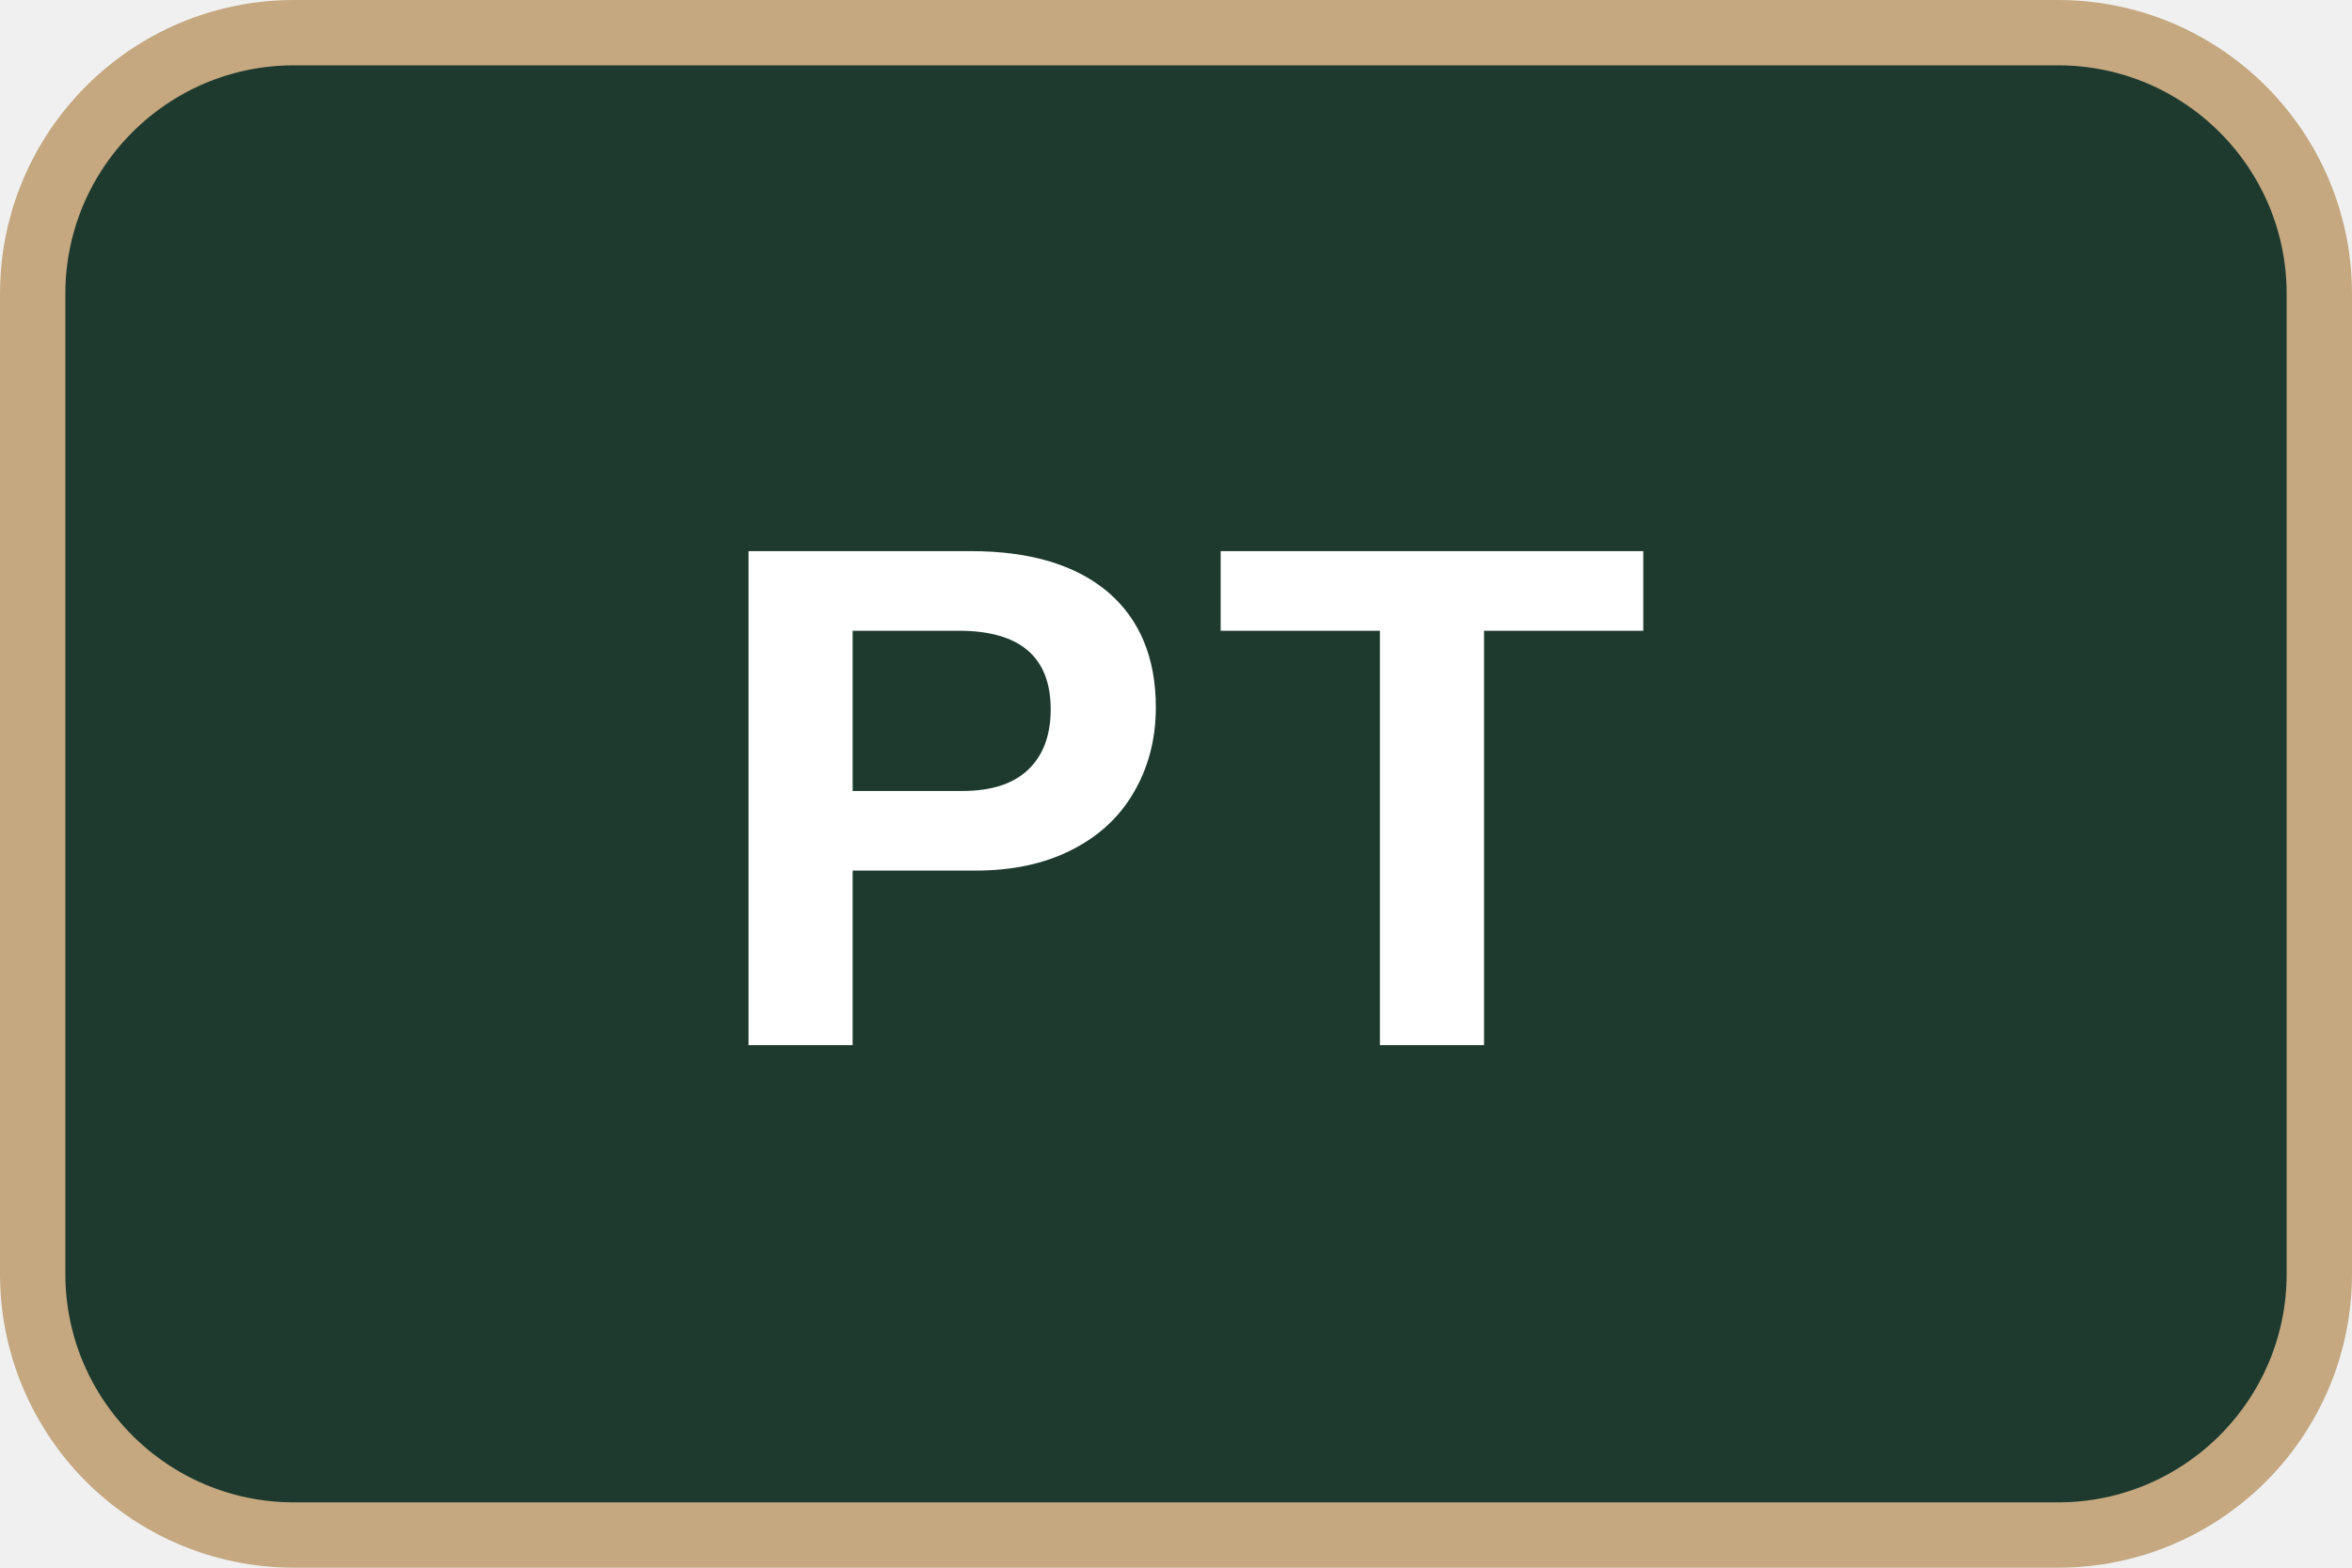
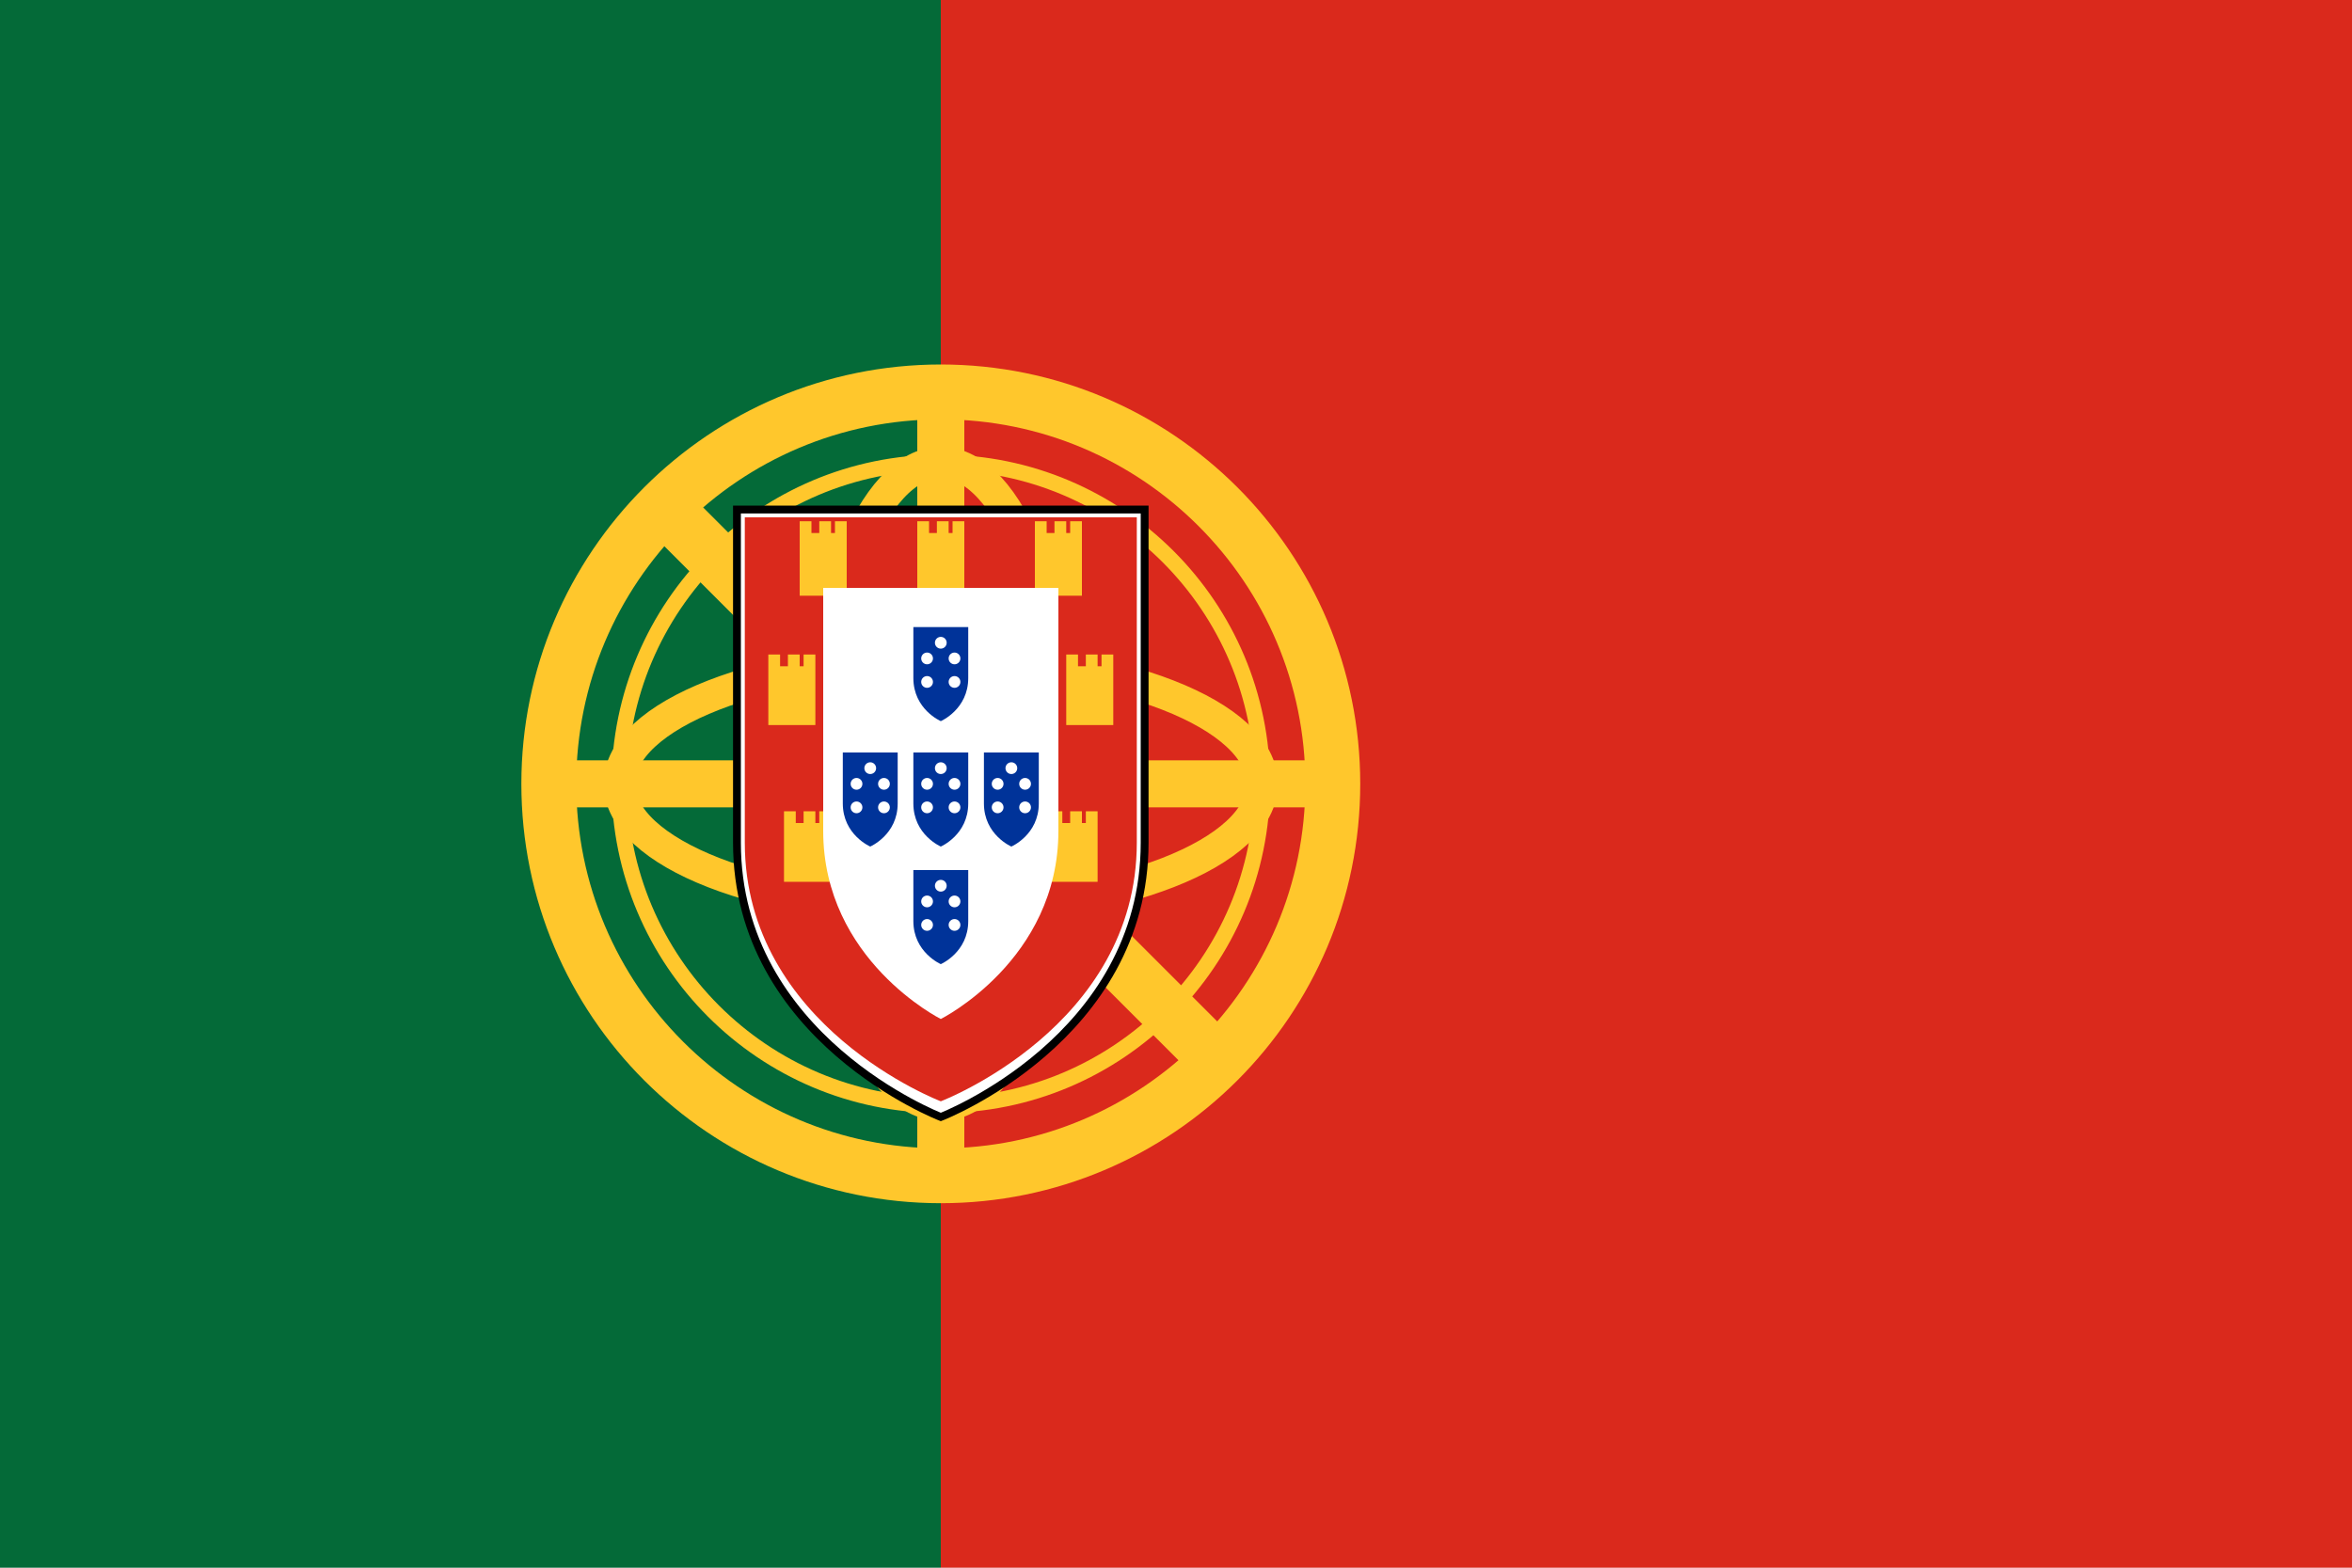
- <svg xmlns="http://www.w3.org/2000/svg" viewBox="0 0 36 24" width="36" height="24" role="img" aria-label="Português (PT)">
-   <rect x="0.5" y="0.5" width="35" height="23" rx="4" fill="#1e3a2f" stroke="#c5a880" stroke-width="1" />
-   <text x="18" y="16" font-family="system-ui, -apple-system, Segoe UI, Arial, sans-serif" font-size="11" font-weight="700" fill="#ffffff" text-anchor="middle" letter-spacing="0.5">PT</text>
+ <svg xmlns="http://www.w3.org/2000/svg" viewBox="0 0 600 400" width="600" height="400">
+   <rect width="240" height="400" fill="#046a38" />
+   <rect x="240" width="360" height="400" fill="#da291c" />
+   <g transform="translate(240, 200)">
+     <circle cx="0" cy="0" r="100" fill="none" stroke="#ffc72c" stroke-width="14" />
+     <circle cx="0" cy="0" r="82" fill="none" stroke="#ffc72c" stroke-width="4" />
+     <ellipse cx="0" cy="0" rx="82" ry="32" fill="none" stroke="#ffc72c" stroke-width="8" />
+     <ellipse cx="0" cy="0" rx="32" ry="82" fill="none" stroke="#ffc72c" stroke-width="8" />
+     <line x1="-100" y1="0" x2="100" y2="0" stroke="#ffc72c" stroke-width="12" />
+     <line x1="0" y1="-100" x2="0" y2="100" stroke="#ffc72c" stroke-width="12" />
+     <path d="M-70,-70 L70,70" stroke="#ffc72c" stroke-width="14" />
+     <path d="M-52,-70 L52,-70 L52,15 C52,65 0,85 0,85 C0,85 -52,65 -52,15 Z" fill="#ffffff" stroke="#000000" stroke-width="2" />
+     <path d="M-50,-68 L50,-68 L50,15 C50,62 0,81 0,81 C0,81 -50,62 -50,15 Z" fill="#da291c" />
+     <g fill="#ffc72c">
+       <path d="M-36,-64 h12 v16 h-12 z M-36,-67 h3 v3 h-3 z M-31,-67 h3 v3 h-3 z M-27,-67 h3 v3 h-3 z" />
+       <path d="M-6,-64 h12 v16 h-12 z M-6,-67 h3 v3 h-3 z M-1,-67 h3 v3 h-3 z M3,-67 h3 v3 h-3 z" />
+       <path d="M24,-64 h12 v16 h-12 z M24,-67 h3 v3 h-3 z M29,-67 h3 v3 h-3 z M33,-67 h3 v3 h-3 z" />
+       <path d="M-44,-30 h12 v15 h-12 z M-44,-33 h3 v3 h-3 z M-39,-33 h3 v3 h-3 z M-35,-33 h3 v3 h-3 z" />
+       <path d="M32,-30 h12 v15 h-12 z M32,-33 h3 v3 h-3 z M37,-33 h3 v3 h-3 z M41,-33 h3 v3 h-3 z" />
+       <path d="M-40,10 h12 v15 h-12 z M-40,7 h3 v3 h-3 z M-35,7 h3 v3 h-3 z M-31,7 h3 v3 h-3 z" />
+       <path d="M28,10 h12 v15 h-12 z M28,7 h3 v3 h-3 z M33,7 h3 v3 h-3 z M37,7 h3 v3 h-3 z" />
+     </g>
+     <path d="M-30,-50 L30,-50 L30,12 C30,45 0,60 0,60 C0,60 -30,45 -30,12 Z" fill="#ffffff" />
+     <defs>
+       <g id="pt-quina">
+         <path d="M-7,-10 L7,-10 L7,3 C7,11 0,14 0,14 C0,14 -7,11 -7,3 Z" fill="#003399" />
+         <circle cx="0" cy="-6" r="1.5" fill="#ffffff" />
+         <circle cx="-3.5" cy="-2" r="1.5" fill="#ffffff" />
+         <circle cx="3.5" cy="-2" r="1.5" fill="#ffffff" />
+         <circle cx="-3.5" cy="4" r="1.5" fill="#ffffff" />
+         <circle cx="3.5" cy="4" r="1.5" fill="#ffffff" />
+       </g>
+     </defs>
+     <use href="#pt-quina" x="0" y="2" />
+     <use href="#pt-quina" x="0" y="-30" />
+     <use href="#pt-quina" x="0" y="32" />
+     <use href="#pt-quina" x="-18" y="2" />
+     <use href="#pt-quina" x="18" y="2" />
+   </g>
</svg>
